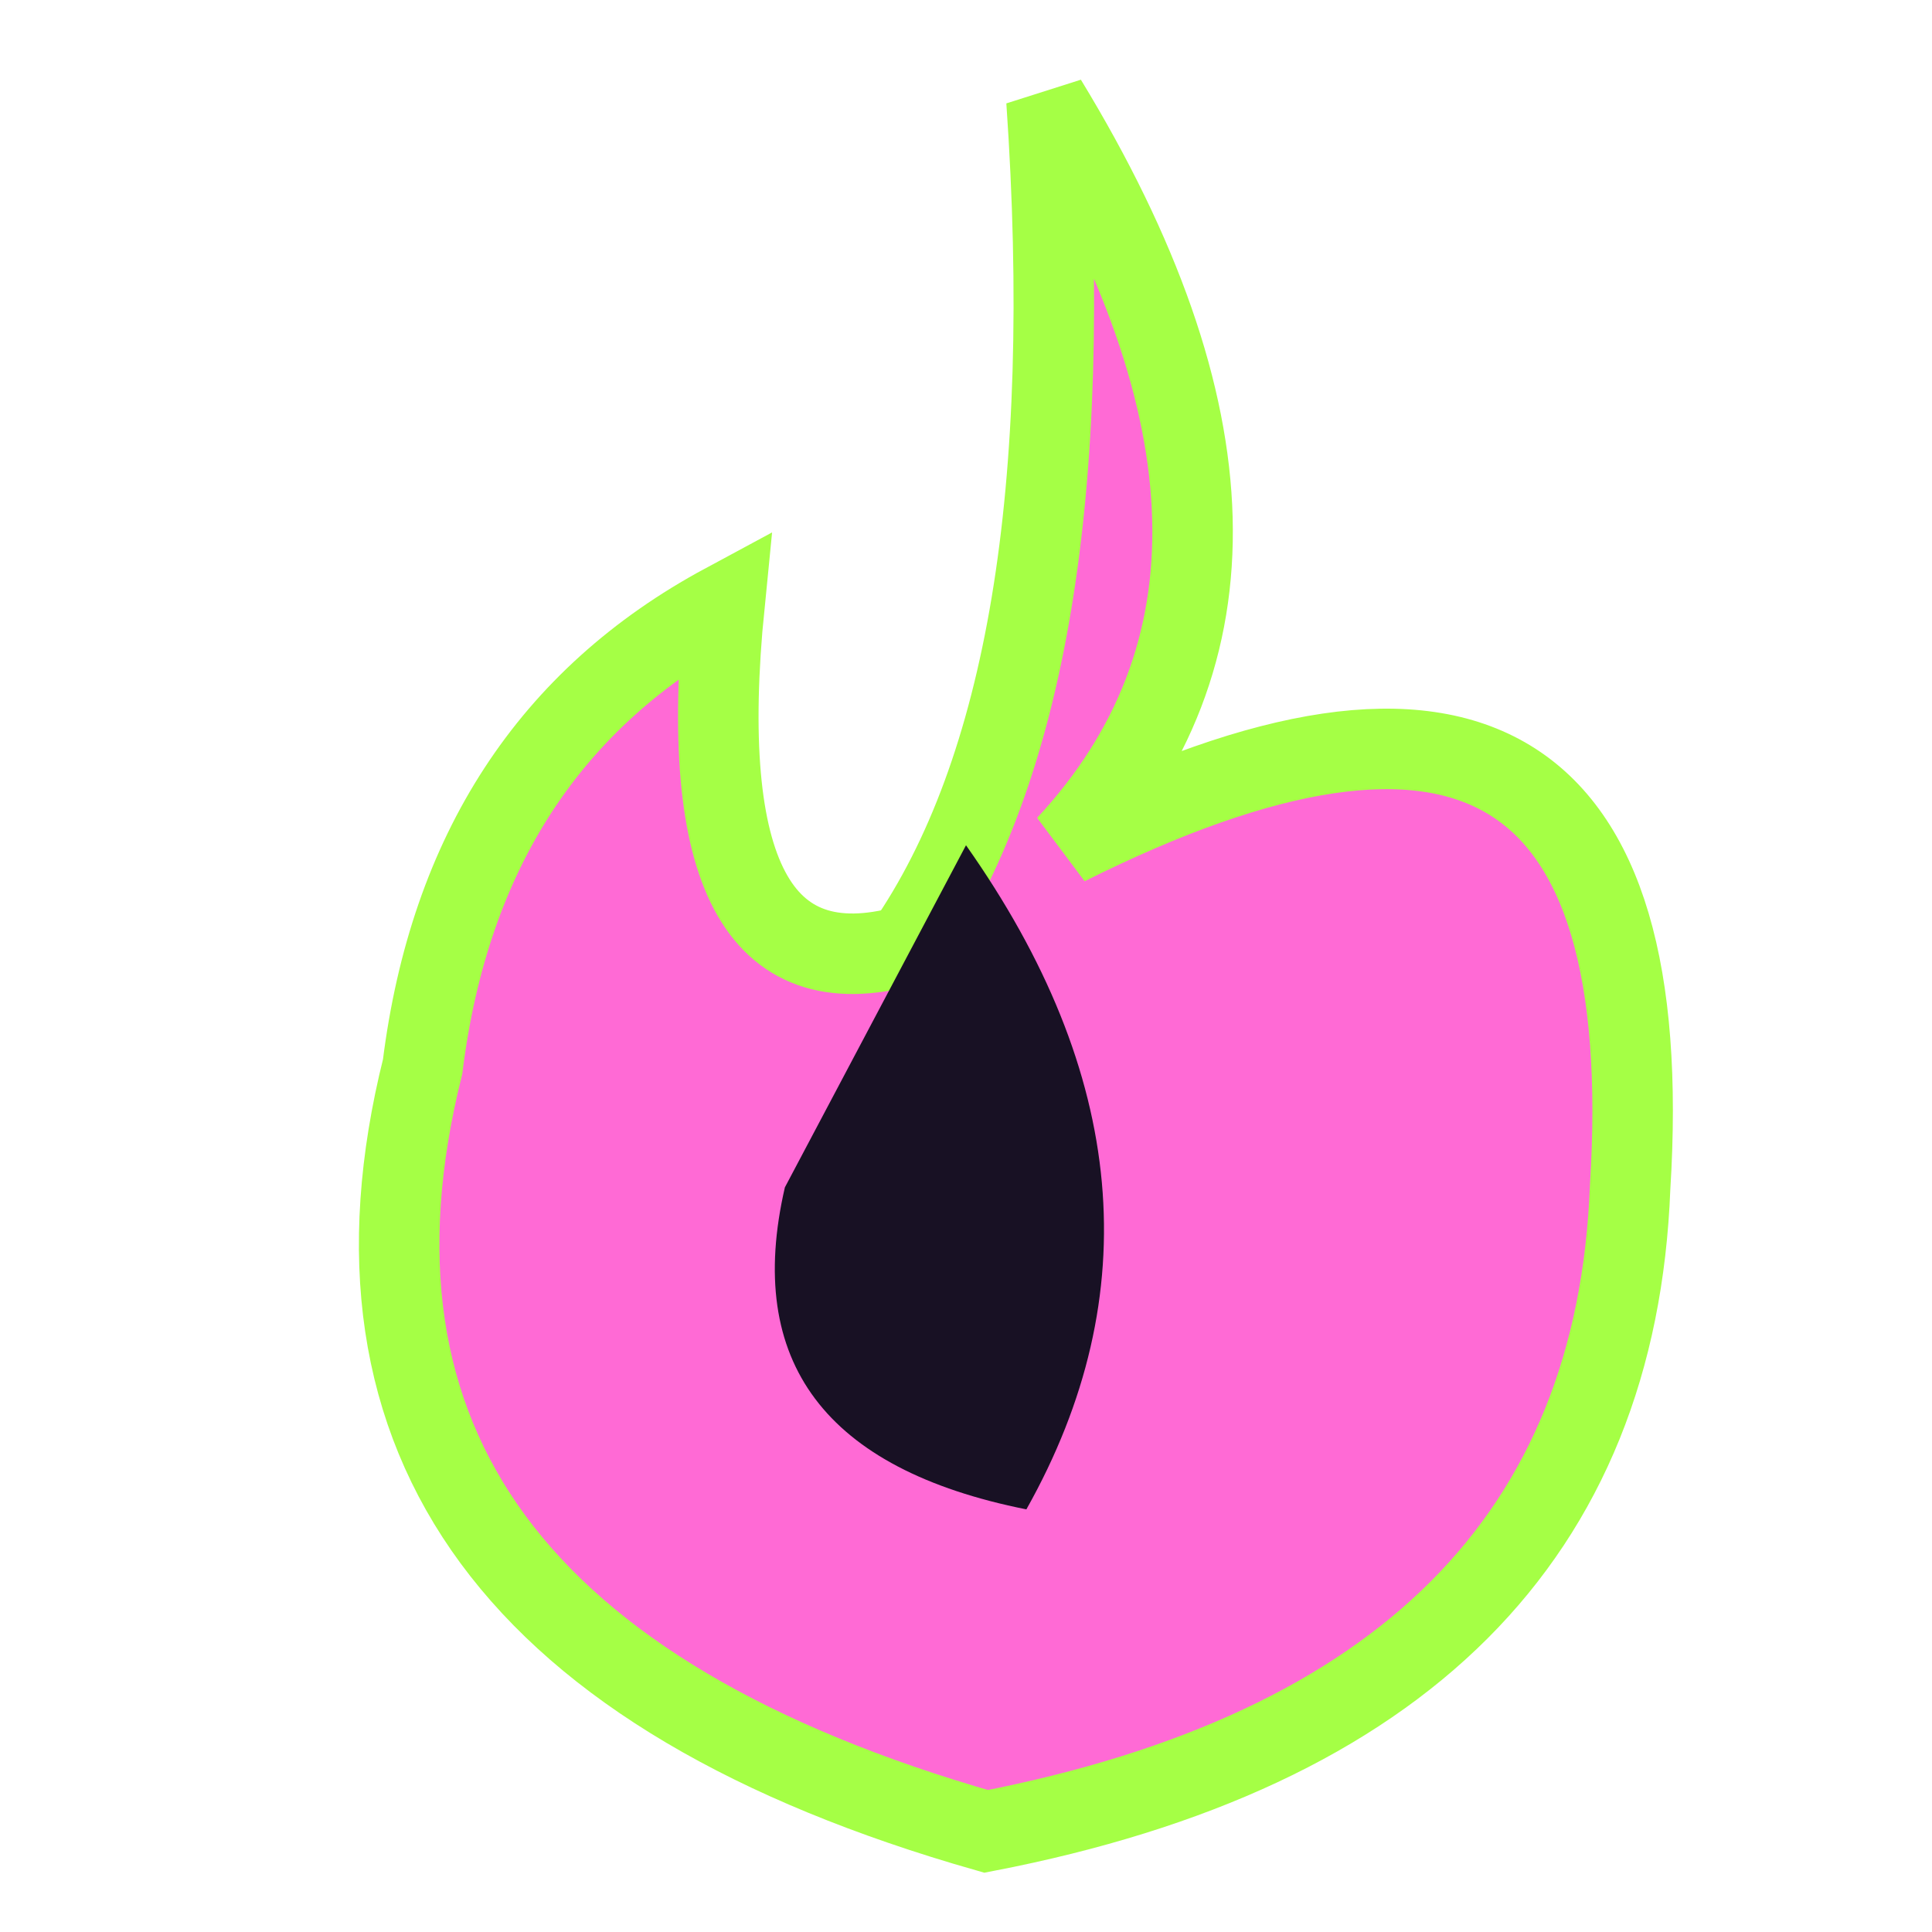
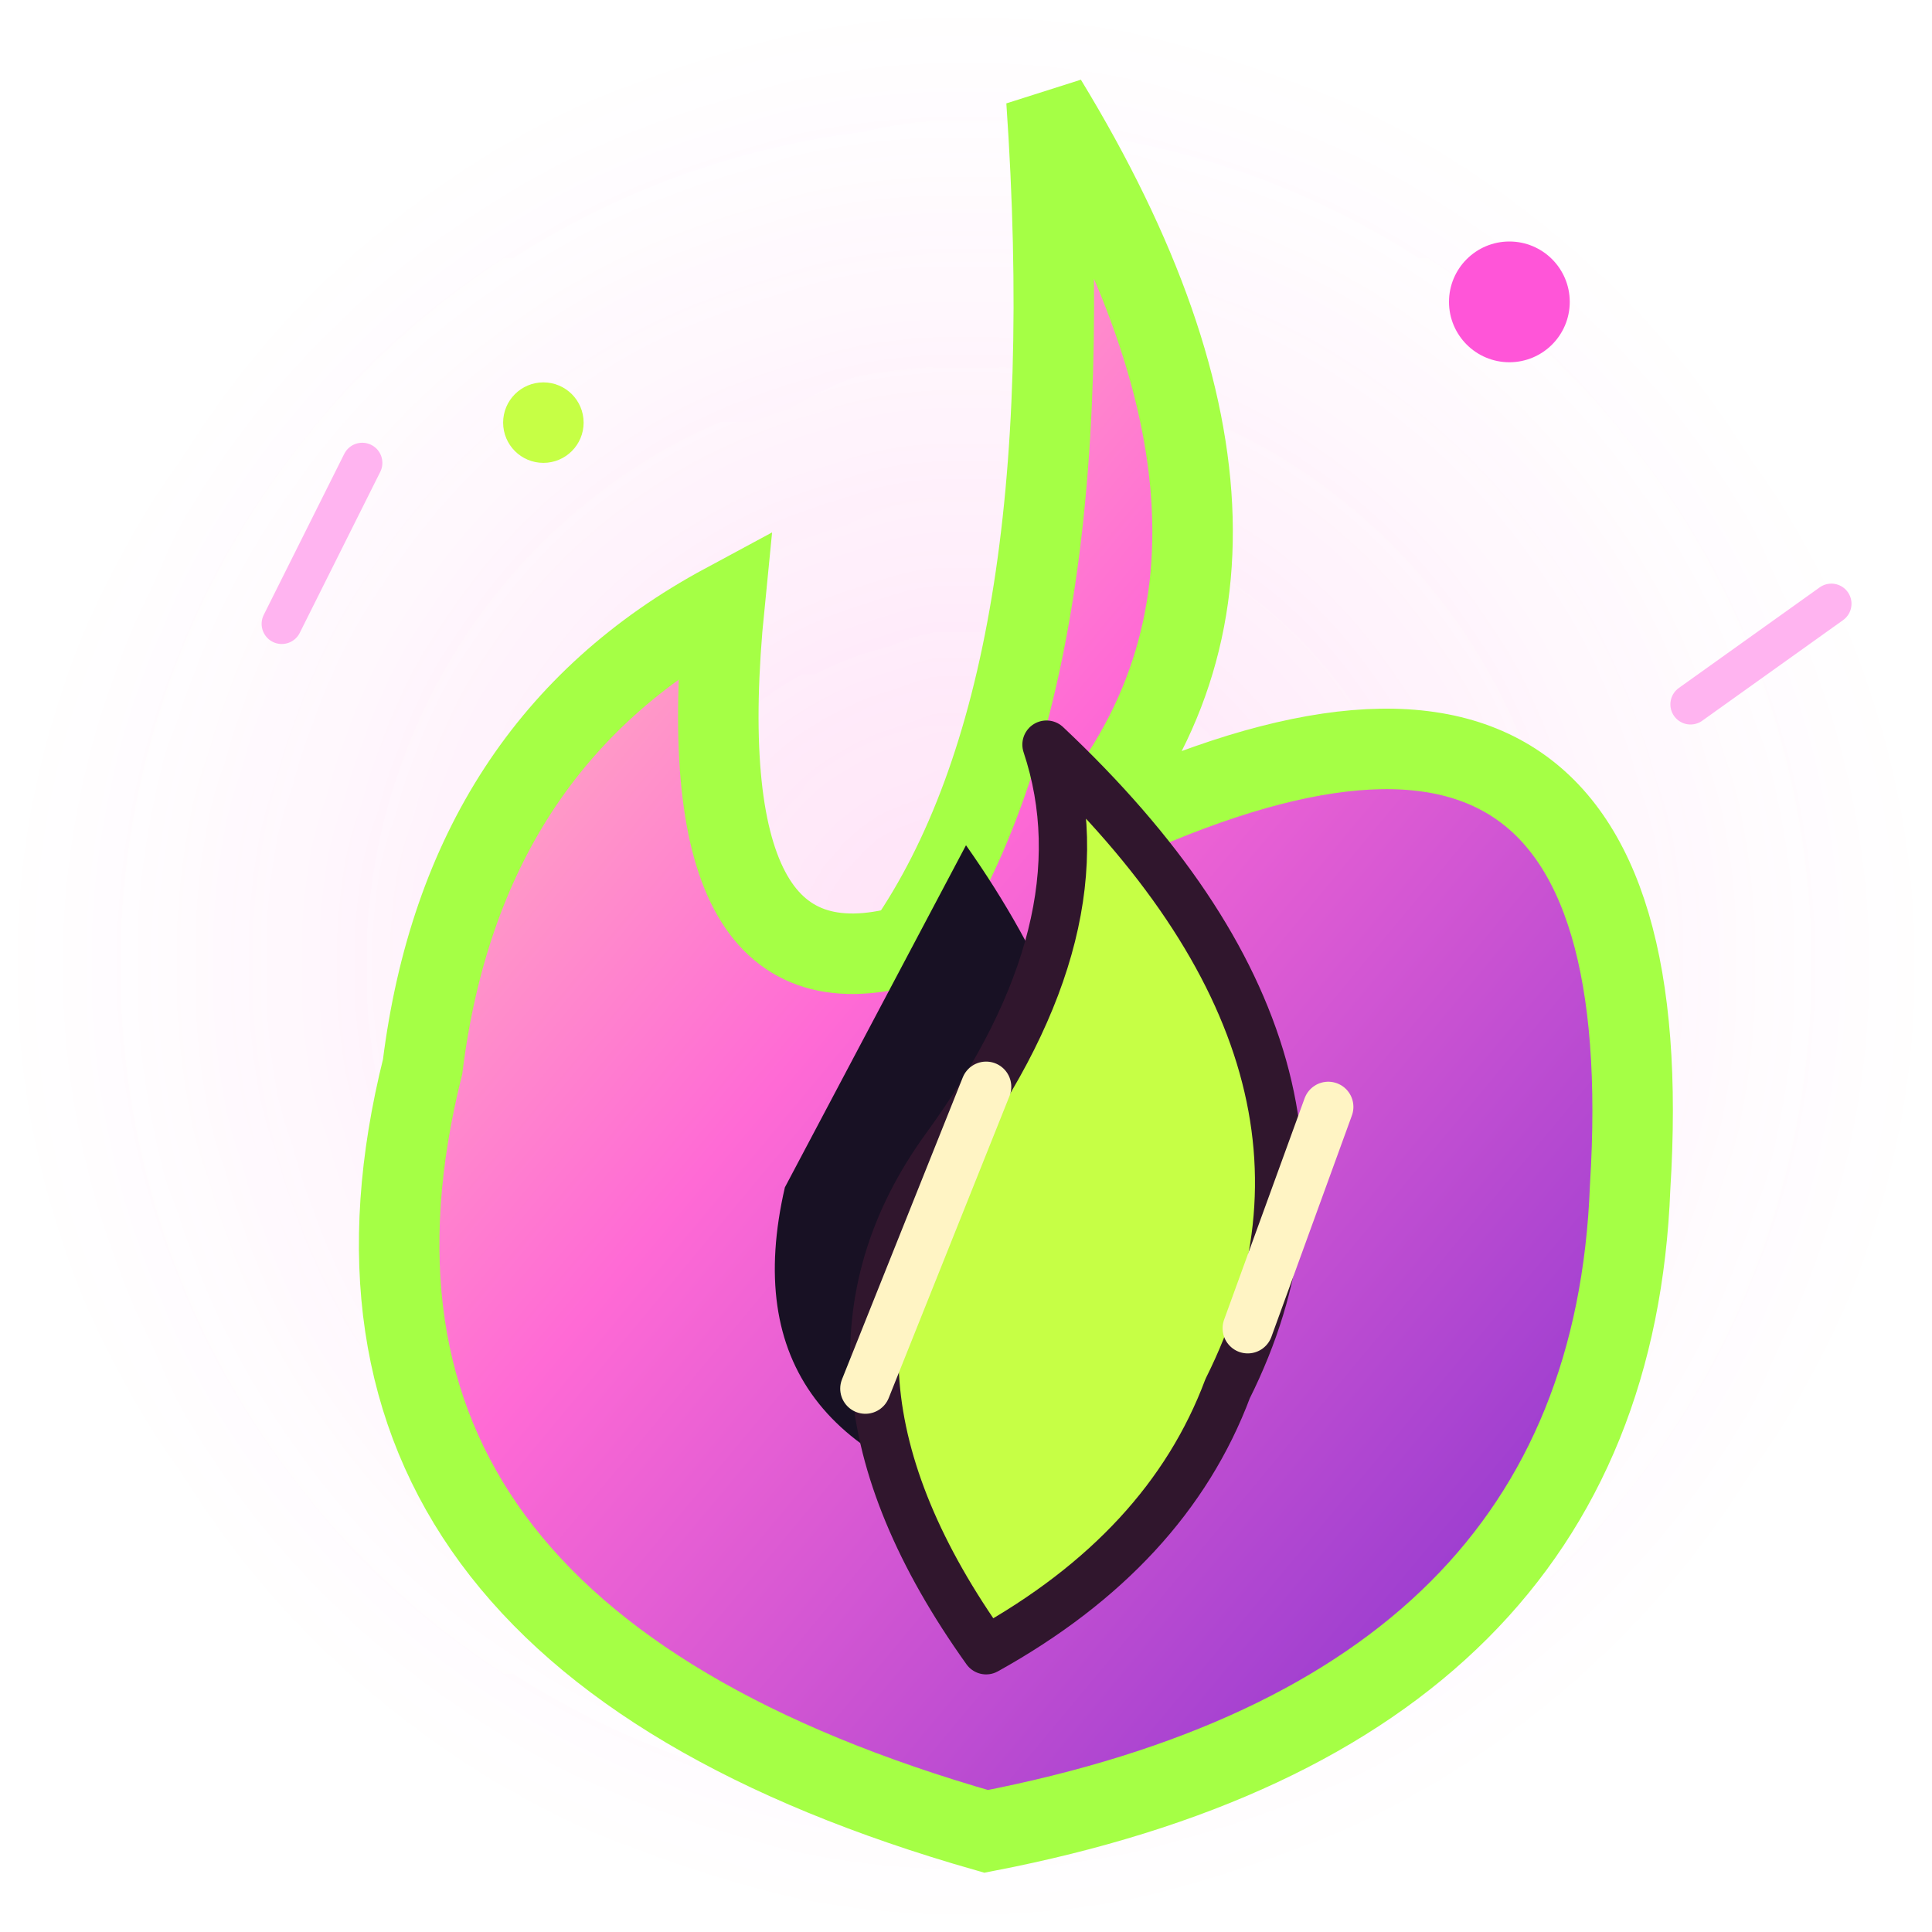
- <svg xmlns="http://www.w3.org/2000/svg" viewBox="0 0 96 96" role="img" aria-label="Hex Flame original arcade sprite">
-   <path d="M52 5Q66 28 53 42Q83 27 81 59Q80 85 49 91Q14 81 21 53Q23 37 36 30Q34 50 45 47Q54 34 52 5Z" fill="#ff6ad5" stroke="#a5ff45" stroke-width="4" />
-   <path d="M48 42Q60 59 51 75Q36 72 39 59Z" fill="#181124" />
+ <svg xmlns="http://www.w3.org/2000/svg" viewBox="0 0 96 96" role="img" aria-labelledby="title desc">
+   <defs>
+     <linearGradient id="material" x1="0" y1="0" x2=".85" y2="1">
+       <stop stop-color="#ffe5b1" />
+       <stop offset=".48" stop-color="#ff6ad5" />
+       <stop offset="1" stop-color="#8b36cf" />
+     </linearGradient>
+     <radialGradient id="ambient">
+       <stop stop-color="#ff6ad5" stop-opacity=".2" />
+       <stop offset="1" stop-color="#ff6ad5" stop-opacity="0" />
+     </radialGradient>
+     <filter id="aura" x="-50%" y="-50%" width="200%" height="200%">
+       <feGaussianBlur stdDeviation="3.5" />
+     </filter>
+   </defs>
+   <circle cx="48" cy="48" r="45" fill="url(#ambient)" filter="url(#aura)" />
+   <g id="sprite">
+     <path d="M52 5Q66 28 53 42Q83 27 81 59Q80 85 49 91Q14 81 21 53Q23 37 36 30Q34 50 45 47Q54 34 52 5Z" fill="url(#material)" stroke="#a5ff45" stroke-width="4" />
+     <path d="M48 42Q60 59 51 75Q36 72 39 59Z" fill="#181124" />
+   </g>
+   <g id="details" stroke-linejoin="round" stroke-linecap="round">
+     <path d="M49 82q-10-14-2-25 8-11 5-20 17 16 9 32-3 8-12 13Z" fill="#c6ff45" stroke="#30162d" stroke-width="2.4" />
+     <path d="m43 69 6-15m13 12 4-11" stroke="#fff4c4" stroke-width="2.5" />
+     <path d="m14 31 4-8m66 12 7-5" stroke="#ffb4f0" stroke-width="2" />
+     <circle cx="27" cy="21" r="2" fill="#c6ff45" />
+     <circle cx="75" cy="15" r="3" fill="#ff55d8" />
+   </g>
</svg>
